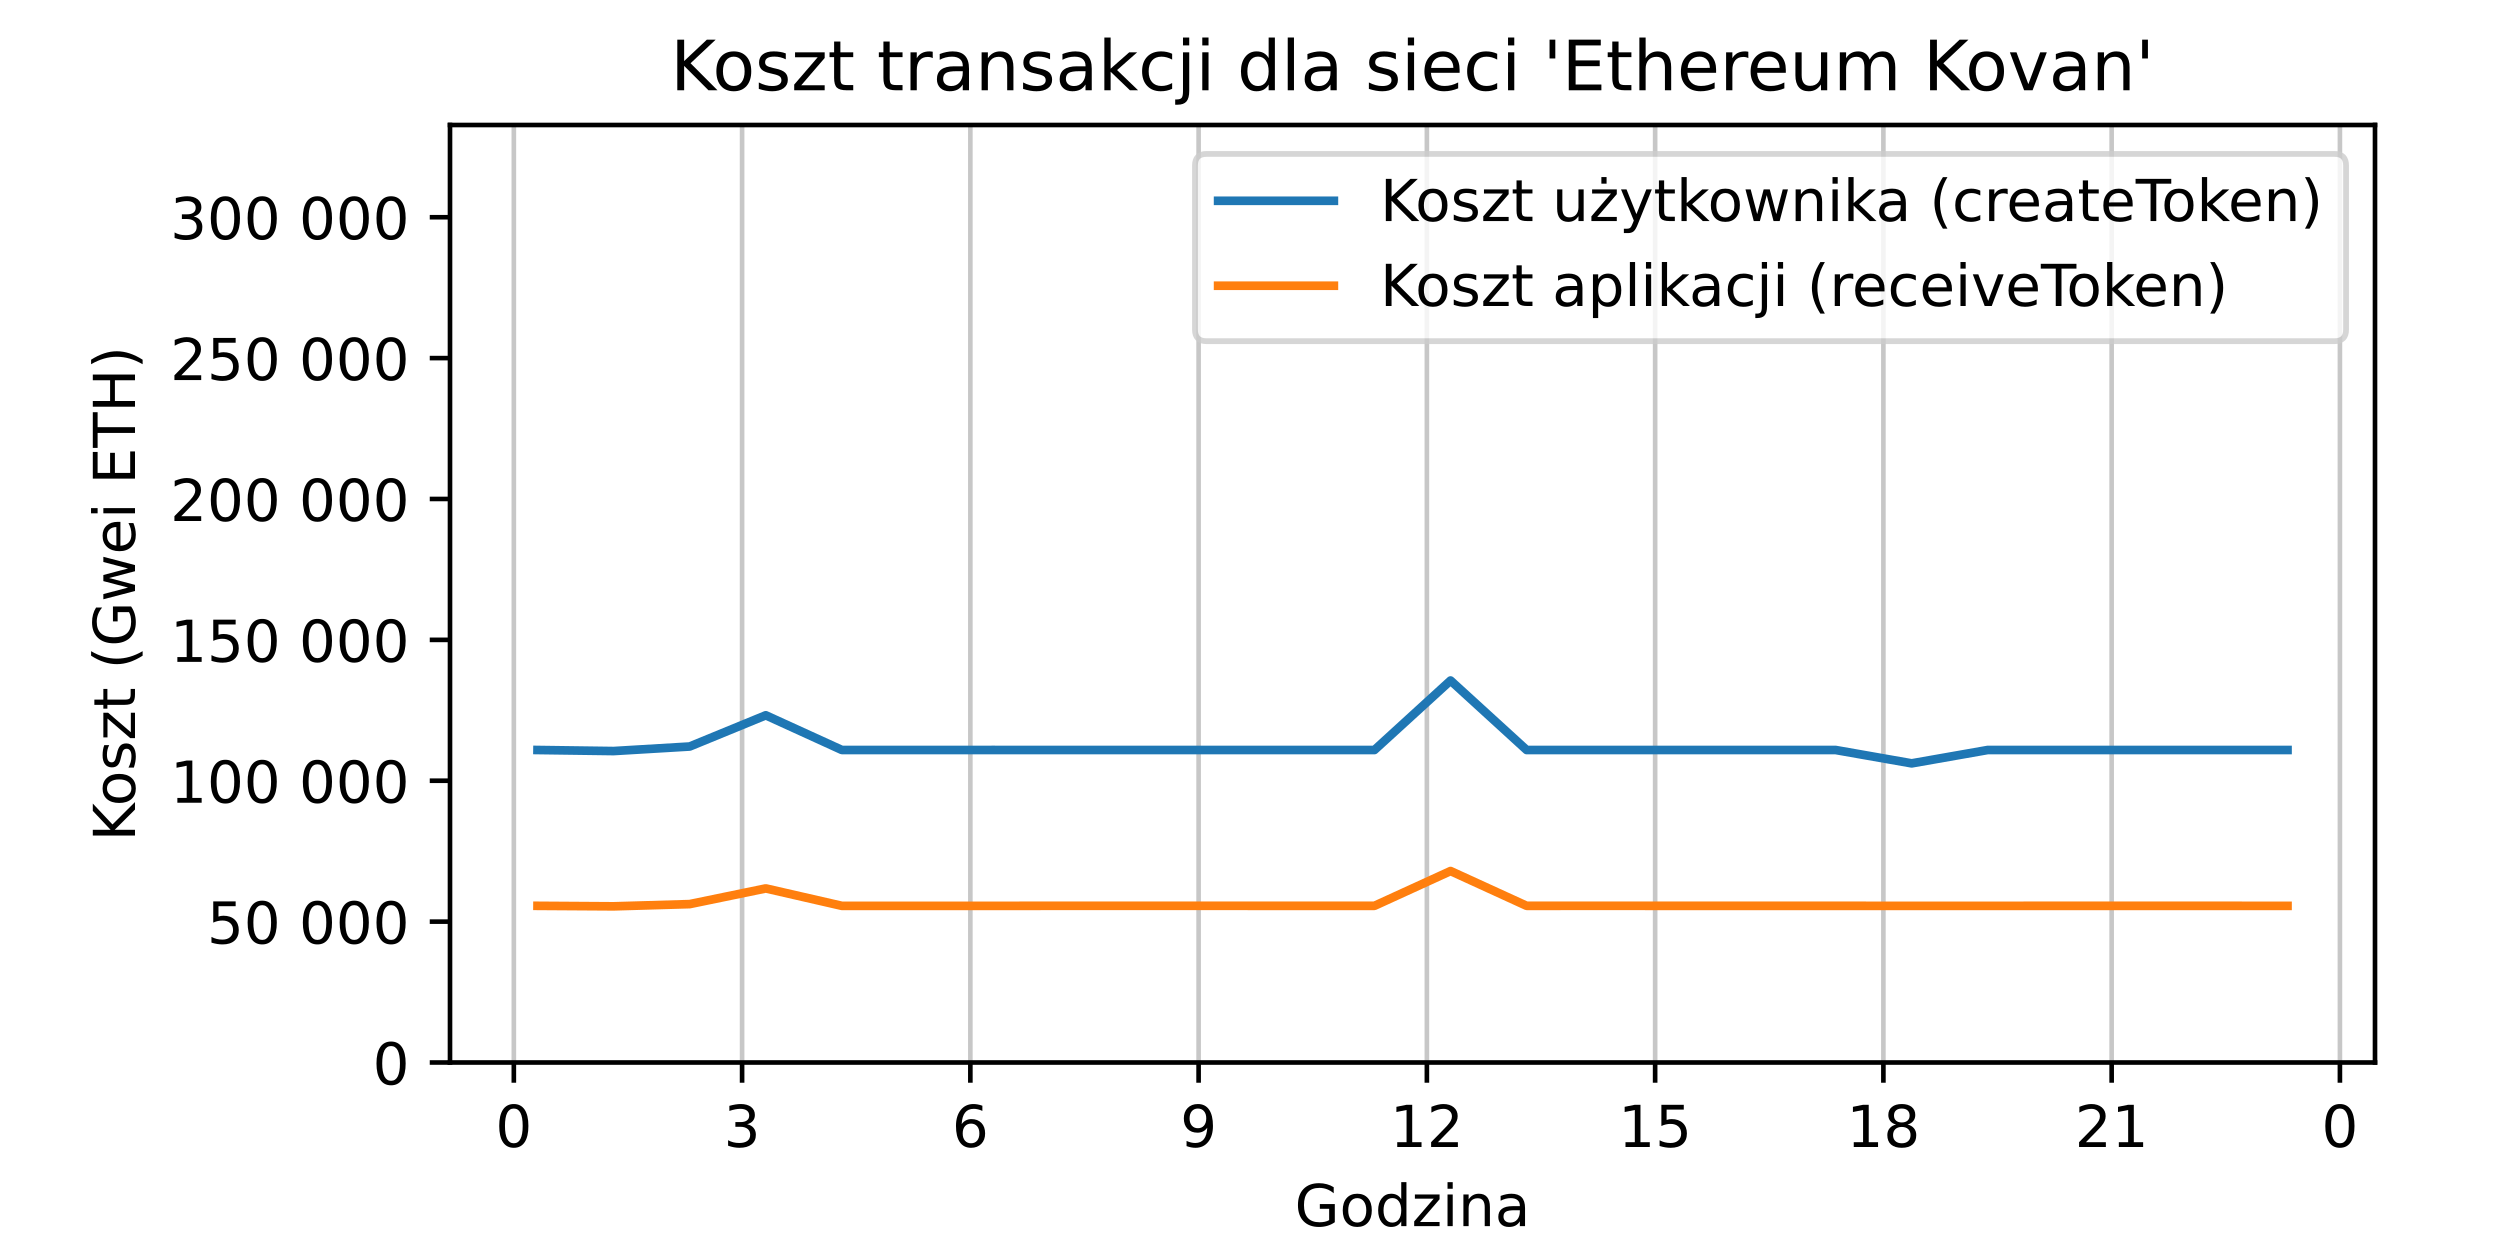
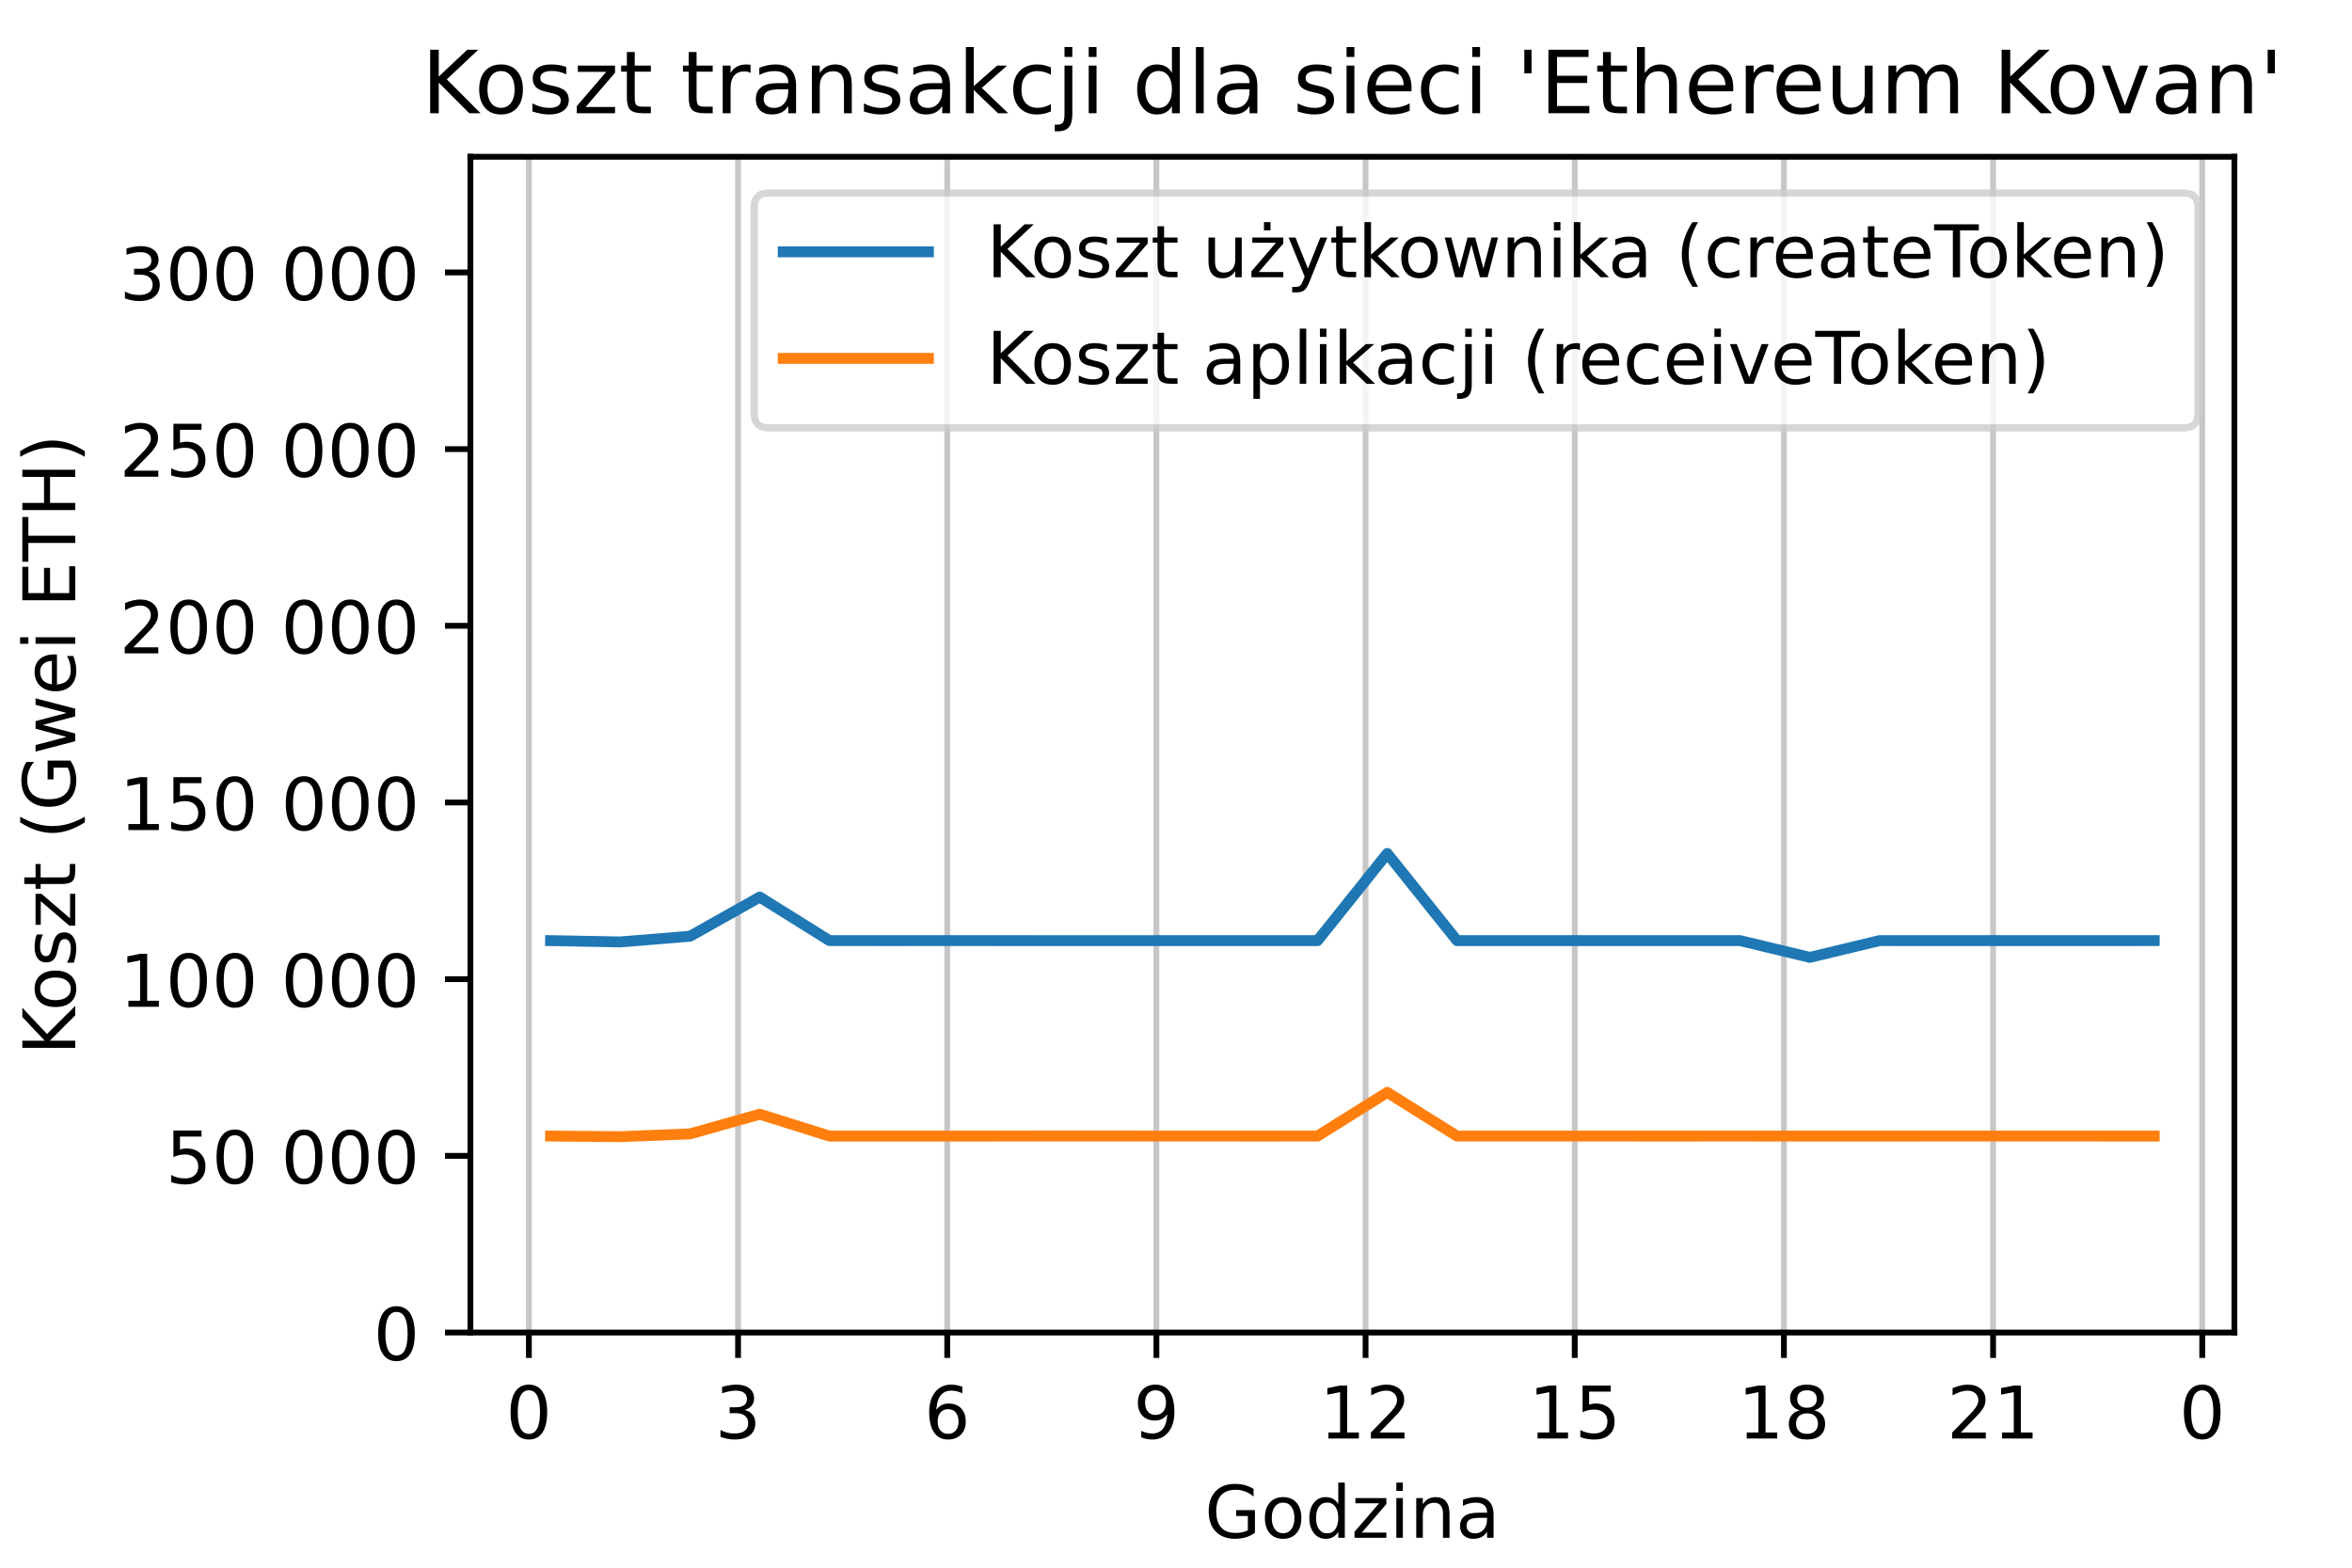
- <svg xmlns="http://www.w3.org/2000/svg" xmlns:xlink="http://www.w3.org/1999/xlink" width="432pt" height="216pt" viewBox="0 0 432 216" version="1.1">
+ <svg xmlns="http://www.w3.org/2000/svg" xmlns:xlink="http://www.w3.org/1999/xlink" width="324pt" height="216pt" viewBox="0 0 324 216" version="1.1">
  <defs>
    <style type="text/css">*{stroke-linejoin: round; stroke-linecap: butt}</style>
  </defs>
  <g id="figure_1">
    <g id="patch_1">
-       <path d="M 0 216  L 432 216  L 432 0  L 0 0  z " style="fill: #ffffff" />
+       <path d="M 0 216  L 324 216  L 324 0  L 0 0  z " style="fill: #ffffff" />
    </g>
    <g id="axes_1">
      <g id="patch_2">
-         <path d="M 77.76 183.6  L 410.4 183.6  L 410.4 21.6  L 77.76 21.6  z " style="fill: #ffffff" />
+         <path d="M 64.8 183.6  L 307.8 183.6  L 307.8 21.6  L 64.8 21.6  z " style="fill: #ffffff" />
      </g>
      <g id="matplotlib.axis_1">
        <g id="xtick_1">
          <g id="line2d_1">
-             <path d="M 88.79 183.6  L 88.79 21.6  " clip-path="url(#p97017f1062)" style="fill: none; stroke: #b0b0b0; stroke-opacity: 0.7; stroke-width: 0.8; stroke-linecap: square" />
+             <path d="M 72.857 183.6  L 72.857 21.6  " clip-path="url(#p09e47b11d9)" style="fill: none; stroke: #b0b0b0; stroke-opacity: 0.7; stroke-width: 0.8; stroke-linecap: square" />
          </g>
          <g id="line2d_2">
            <defs>
-               <path id="m3bec8c7527" d="M 0 0  L 0 3.5  " style="stroke: #000000; stroke-width: 0.8" />
+               <path id="m1de09b1ccd" d="M 0 0  L 0 3.5  " style="stroke: #000000; stroke-width: 0.8" />
            </defs>
            <g>
-               <use xlink:href="#m3bec8c7527" x="88.79" y="183.6" style="stroke: #000000; stroke-width: 0.8" />
+               <use xlink:href="#m1de09b1ccd" x="72.857" y="183.6" style="stroke: #000000; stroke-width: 0.8" />
            </g>
          </g>
          <g id="text_1">
-             <g transform="translate(85.60832 198.1984)scale(0.1 -0.1)">
+             <g transform="translate(69.67606 198.1984)scale(0.1 -0.1)">
              <defs>
                <path id="DejaVuSans-30" d="M 2034 4250  Q 1547 4250 1301 3770  Q 1056 3291 1056 2328  Q 1056 1369 1301 889  Q 1547 409 2034 409  Q 2525 409 2770 889  Q 3016 1369 3016 2328  Q 3016 3291 2770 3770  Q 2525 4250 2034 4250  z M 2034 4750  Q 2819 4750 3233 4129  Q 3647 3509 3647 2328  Q 3647 1150 3233 529  Q 2819 -91 2034 -91  Q 1250 -91 836 529  Q 422 1150 422 2328  Q 422 3509 836 4129  Q 1250 4750 2034 4750  z " transform="scale(0.015625)" />
              </defs>
              <use xlink:href="#DejaVuSans-30" />
            </g>
          </g>
        </g>
        <g id="xtick_2">
          <g id="line2d_3">
-             <path d="M 128.233 183.6  L 128.233 21.6  " clip-path="url(#p97017f1062)" style="fill: none; stroke: #b0b0b0; stroke-opacity: 0.7; stroke-width: 0.8; stroke-linecap: square" />
+             <path d="M 101.672 183.6  L 101.672 21.6  " clip-path="url(#p09e47b11d9)" style="fill: none; stroke: #b0b0b0; stroke-opacity: 0.7; stroke-width: 0.8; stroke-linecap: square" />
          </g>
          <g id="line2d_4">
            <g>
-               <use xlink:href="#m3bec8c7527" x="128.233" y="183.6" style="stroke: #000000; stroke-width: 0.8" />
+               <use xlink:href="#m1de09b1ccd" x="101.672" y="183.6" style="stroke: #000000; stroke-width: 0.8" />
            </g>
          </g>
          <g id="text_2">
-             <g transform="translate(125.0518 198.1984)scale(0.1 -0.1)">
+             <g transform="translate(98.49029 198.1984)scale(0.1 -0.1)">
              <defs>
                <path id="DejaVuSans-33" d="M 2597 2516  Q 3050 2419 3304 2112  Q 3559 1806 3559 1356  Q 3559 666 3084 287  Q 2609 -91 1734 -91  Q 1441 -91 1130 -33  Q 819 25 488 141  L 488 750  Q 750 597 1062 519  Q 1375 441 1716 441  Q 2309 441 2620 675  Q 2931 909 2931 1356  Q 2931 1769 2642 2001  Q 2353 2234 1838 2234  L 1294 2234  L 1294 2753  L 1863 2753  Q 2328 2753 2575 2939  Q 2822 3125 2822 3475  Q 2822 3834 2567 4026  Q 2313 4219 1838 4219  Q 1578 4219 1281 4162  Q 984 4106 628 3988  L 628 4550  Q 988 4650 1302 4700  Q 1616 4750 1894 4750  Q 2613 4750 3031 4423  Q 3450 4097 3450 3541  Q 3450 3153 3228 2886  Q 3006 2619 2597 2516  z " transform="scale(0.015625)" />
              </defs>
              <use xlink:href="#DejaVuSans-33" />
            </g>
          </g>
        </g>
        <g id="xtick_3">
          <g id="line2d_5">
-             <path d="M 167.677 183.6  L 167.677 21.6  " clip-path="url(#p97017f1062)" style="fill: none; stroke: #b0b0b0; stroke-opacity: 0.7; stroke-width: 0.8; stroke-linecap: square" />
+             <path d="M 130.486 183.6  L 130.486 21.6  " clip-path="url(#p09e47b11d9)" style="fill: none; stroke: #b0b0b0; stroke-opacity: 0.7; stroke-width: 0.8; stroke-linecap: square" />
          </g>
          <g id="line2d_6">
            <g>
-               <use xlink:href="#m3bec8c7527" x="167.677" y="183.6" style="stroke: #000000; stroke-width: 0.8" />
+               <use xlink:href="#m1de09b1ccd" x="130.486" y="183.6" style="stroke: #000000; stroke-width: 0.8" />
            </g>
          </g>
          <g id="text_3">
-             <g transform="translate(164.4953 198.1984)scale(0.1 -0.1)">
+             <g transform="translate(127.3045 198.1984)scale(0.1 -0.1)">
              <defs>
                <path id="DejaVuSans-36" d="M 2113 2584  Q 1688 2584 1439 2293  Q 1191 2003 1191 1497  Q 1191 994 1439 701  Q 1688 409 2113 409  Q 2538 409 2786 701  Q 3034 994 3034 1497  Q 3034 2003 2786 2293  Q 2538 2584 2113 2584  z M 3366 4563  L 3366 3988  Q 3128 4100 2886 4159  Q 2644 4219 2406 4219  Q 1781 4219 1451 3797  Q 1122 3375 1075 2522  Q 1259 2794 1537 2939  Q 1816 3084 2150 3084  Q 2853 3084 3261 2657  Q 3669 2231 3669 1497  Q 3669 778 3244 343  Q 2819 -91 2113 -91  Q 1303 -91 875 529  Q 447 1150 447 2328  Q 447 3434 972 4092  Q 1497 4750 2381 4750  Q 2619 4750 2861 4703  Q 3103 4656 3366 4563  z " transform="scale(0.015625)" />
              </defs>
              <use xlink:href="#DejaVuSans-36" />
            </g>
          </g>
        </g>
        <g id="xtick_4">
          <g id="line2d_7">
-             <path d="M 207.12 183.6  L 207.12 21.6  " clip-path="url(#p97017f1062)" style="fill: none; stroke: #b0b0b0; stroke-opacity: 0.7; stroke-width: 0.8; stroke-linecap: square" />
+             <path d="M 159.3 183.6  L 159.3 21.6  " clip-path="url(#p09e47b11d9)" style="fill: none; stroke: #b0b0b0; stroke-opacity: 0.7; stroke-width: 0.8; stroke-linecap: square" />
          </g>
          <g id="line2d_8">
            <g>
-               <use xlink:href="#m3bec8c7527" x="207.12" y="183.6" style="stroke: #000000; stroke-width: 0.8" />
+               <use xlink:href="#m1de09b1ccd" x="159.3" y="183.6" style="stroke: #000000; stroke-width: 0.8" />
            </g>
          </g>
          <g id="text_4">
-             <g transform="translate(203.9387 198.1984)scale(0.1 -0.1)">
+             <g transform="translate(156.1188 198.1984)scale(0.1 -0.1)">
              <defs>
                <path id="DejaVuSans-39" d="M 703 97  L 703 672  Q 941 559 1184 500  Q 1428 441 1663 441  Q 2288 441 2617 861  Q 2947 1281 2994 2138  Q 2813 1869 2534 1725  Q 2256 1581 1919 1581  Q 1219 1581 811 2004  Q 403 2428 403 3163  Q 403 3881 828 4315  Q 1253 4750 1959 4750  Q 2769 4750 3195 4129  Q 3622 3509 3622 2328  Q 3622 1225 3098 567  Q 2575 -91 1691 -91  Q 1453 -91 1209 -44  Q 966 3 703 97  z M 1959 2075  Q 2384 2075 2632 2365  Q 2881 2656 2881 3163  Q 2881 3666 2632 3958  Q 2384 4250 1959 4250  Q 1534 4250 1286 3958  Q 1038 3666 1038 3163  Q 1038 2656 1286 2365  Q 1534 2075 1959 2075  z " transform="scale(0.015625)" />
              </defs>
              <use xlink:href="#DejaVuSans-39" />
            </g>
          </g>
        </g>
        <g id="xtick_5">
          <g id="line2d_9">
-             <path d="M 246.563 183.6  L 246.563 21.6  " clip-path="url(#p97017f1062)" style="fill: none; stroke: #b0b0b0; stroke-opacity: 0.7; stroke-width: 0.8; stroke-linecap: square" />
+             <path d="M 188.114 183.6  L 188.114 21.6  " clip-path="url(#p09e47b11d9)" style="fill: none; stroke: #b0b0b0; stroke-opacity: 0.7; stroke-width: 0.8; stroke-linecap: square" />
          </g>
          <g id="line2d_10">
            <g>
-               <use xlink:href="#m3bec8c7527" x="246.563" y="183.6" style="stroke: #000000; stroke-width: 0.8" />
+               <use xlink:href="#m1de09b1ccd" x="188.114" y="183.6" style="stroke: #000000; stroke-width: 0.8" />
            </g>
          </g>
          <g id="text_5">
-             <g transform="translate(240.201 198.1984)scale(0.1 -0.1)">
+             <g transform="translate(181.7517 198.1984)scale(0.1 -0.1)">
              <defs>
                <path id="DejaVuSans-31" d="M 794 531  L 1825 531  L 1825 4091  L 703 3866  L 703 4441  L 1819 4666  L 2450 4666  L 2450 531  L 3481 531  L 3481 0  L 794 0  L 794 531  z " transform="scale(0.015625)" />
                <path id="DejaVuSans-32" d="M 1228 531  L 3431 531  L 3431 0  L 469 0  L 469 531  Q 828 903 1448 1529  Q 2069 2156 2228 2338  Q 2531 2678 2651 2914  Q 2772 3150 2772 3378  Q 2772 3750 2511 3984  Q 2250 4219 1831 4219  Q 1534 4219 1204 4116  Q 875 4013 500 3803  L 500 4441  Q 881 4594 1212 4672  Q 1544 4750 1819 4750  Q 2544 4750 2975 4387  Q 3406 4025 3406 3419  Q 3406 3131 3298 2873  Q 3191 2616 2906 2266  Q 2828 2175 2409 1742  Q 1991 1309 1228 531  z " transform="scale(0.015625)" />
              </defs>
              <use xlink:href="#DejaVuSans-31" />
              <use xlink:href="#DejaVuSans-32" x="63.623" />
            </g>
          </g>
        </g>
        <g id="xtick_6">
          <g id="line2d_11">
-             <path d="M 286.007 183.6  L 286.007 21.6  " clip-path="url(#p97017f1062)" style="fill: none; stroke: #b0b0b0; stroke-opacity: 0.7; stroke-width: 0.8; stroke-linecap: square" />
+             <path d="M 216.928 183.6  L 216.928 21.6  " clip-path="url(#p09e47b11d9)" style="fill: none; stroke: #b0b0b0; stroke-opacity: 0.7; stroke-width: 0.8; stroke-linecap: square" />
          </g>
          <g id="line2d_12">
            <g>
-               <use xlink:href="#m3bec8c7527" x="286.007" y="183.6" style="stroke: #000000; stroke-width: 0.8" />
+               <use xlink:href="#m1de09b1ccd" x="216.928" y="183.6" style="stroke: #000000; stroke-width: 0.8" />
            </g>
          </g>
          <g id="text_6">
-             <g transform="translate(279.6445 198.1984)scale(0.1 -0.1)">
+             <g transform="translate(210.566 198.1984)scale(0.1 -0.1)">
              <defs>
                <path id="DejaVuSans-35" d="M 691 4666  L 3169 4666  L 3169 4134  L 1269 4134  L 1269 2991  Q 1406 3038 1543 3061  Q 1681 3084 1819 3084  Q 2600 3084 3056 2656  Q 3513 2228 3513 1497  Q 3513 744 3044 326  Q 2575 -91 1722 -91  Q 1428 -91 1123 -41  Q 819 9 494 109  L 494 744  Q 775 591 1075 516  Q 1375 441 1709 441  Q 2250 441 2565 725  Q 2881 1009 2881 1497  Q 2881 1984 2565 2268  Q 2250 2553 1709 2553  Q 1456 2553 1204 2497  Q 953 2441 691 2322  L 691 4666  z " transform="scale(0.015625)" />
              </defs>
              <use xlink:href="#DejaVuSans-31" />
              <use xlink:href="#DejaVuSans-35" x="63.623" />
            </g>
          </g>
        </g>
        <g id="xtick_7">
          <g id="line2d_13">
-             <path d="M 325.45 183.6  L 325.45 21.6  " clip-path="url(#p97017f1062)" style="fill: none; stroke: #b0b0b0; stroke-opacity: 0.7; stroke-width: 0.8; stroke-linecap: square" />
+             <path d="M 245.743 183.6  L 245.743 21.6  " clip-path="url(#p09e47b11d9)" style="fill: none; stroke: #b0b0b0; stroke-opacity: 0.7; stroke-width: 0.8; stroke-linecap: square" />
          </g>
          <g id="line2d_14">
            <g>
-               <use xlink:href="#m3bec8c7527" x="325.45" y="183.6" style="stroke: #000000; stroke-width: 0.8" />
+               <use xlink:href="#m1de09b1ccd" x="245.743" y="183.6" style="stroke: #000000; stroke-width: 0.8" />
            </g>
          </g>
          <g id="text_7">
-             <g transform="translate(319.0879 198.1984)scale(0.1 -0.1)">
+             <g transform="translate(239.3802 198.1984)scale(0.1 -0.1)">
              <defs>
                <path id="DejaVuSans-38" d="M 2034 2216  Q 1584 2216 1326 1975  Q 1069 1734 1069 1313  Q 1069 891 1326 650  Q 1584 409 2034 409  Q 2484 409 2743 651  Q 3003 894 3003 1313  Q 3003 1734 2745 1975  Q 2488 2216 2034 2216  z M 1403 2484  Q 997 2584 770 2862  Q 544 3141 544 3541  Q 544 4100 942 4425  Q 1341 4750 2034 4750  Q 2731 4750 3128 4425  Q 3525 4100 3525 3541  Q 3525 3141 3298 2862  Q 3072 2584 2669 2484  Q 3125 2378 3379 2068  Q 3634 1759 3634 1313  Q 3634 634 3220 271  Q 2806 -91 2034 -91  Q 1263 -91 848 271  Q 434 634 434 1313  Q 434 1759 690 2068  Q 947 2378 1403 2484  z M 1172 3481  Q 1172 3119 1398 2916  Q 1625 2713 2034 2713  Q 2441 2713 2670 2916  Q 2900 3119 2900 3481  Q 2900 3844 2670 4047  Q 2441 4250 2034 4250  Q 1625 4250 1398 4047  Q 1172 3844 1172 3481  z " transform="scale(0.015625)" />
              </defs>
              <use xlink:href="#DejaVuSans-31" />
              <use xlink:href="#DejaVuSans-38" x="63.623" />
            </g>
          </g>
        </g>
        <g id="xtick_8">
          <g id="line2d_15">
-             <path d="M 364.894 183.6  L 364.894 21.6  " clip-path="url(#p97017f1062)" style="fill: none; stroke: #b0b0b0; stroke-opacity: 0.7; stroke-width: 0.8; stroke-linecap: square" />
+             <path d="M 274.557 183.6  L 274.557 21.6  " clip-path="url(#p09e47b11d9)" style="fill: none; stroke: #b0b0b0; stroke-opacity: 0.7; stroke-width: 0.8; stroke-linecap: square" />
          </g>
          <g id="line2d_16">
            <g>
-               <use xlink:href="#m3bec8c7527" x="364.894" y="183.6" style="stroke: #000000; stroke-width: 0.8" />
+               <use xlink:href="#m1de09b1ccd" x="274.557" y="183.6" style="stroke: #000000; stroke-width: 0.8" />
            </g>
          </g>
          <g id="text_8">
-             <g transform="translate(358.5314 198.1984)scale(0.1 -0.1)">
+             <g transform="translate(268.1944 198.1984)scale(0.1 -0.1)">
              <use xlink:href="#DejaVuSans-32" />
              <use xlink:href="#DejaVuSans-31" x="63.623" />
            </g>
          </g>
        </g>
        <g id="xtick_9">
          <g id="line2d_17">
-             <path d="M 404.337 183.6  L 404.337 21.6  " clip-path="url(#p97017f1062)" style="fill: none; stroke: #b0b0b0; stroke-opacity: 0.7; stroke-width: 0.8; stroke-linecap: square" />
+             <path d="M 303.371 183.6  L 303.371 21.6  " clip-path="url(#p09e47b11d9)" style="fill: none; stroke: #b0b0b0; stroke-opacity: 0.7; stroke-width: 0.8; stroke-linecap: square" />
          </g>
          <g id="line2d_18">
            <g>
-               <use xlink:href="#m3bec8c7527" x="404.337" y="183.6" style="stroke: #000000; stroke-width: 0.8" />
+               <use xlink:href="#m1de09b1ccd" x="303.371" y="183.6" style="stroke: #000000; stroke-width: 0.8" />
            </g>
          </g>
          <g id="text_9">
-             <g transform="translate(401.1561 198.1984)scale(0.1 -0.1)">
+             <g transform="translate(300.1899 198.1984)scale(0.1 -0.1)">
              <use xlink:href="#DejaVuSans-30" />
            </g>
          </g>
        </g>
        <g id="text_10">
-           <g transform="translate(223.7261 211.8766)scale(0.1 -0.1)">
+           <g transform="translate(165.9461 211.8766)scale(0.1 -0.1)">
            <defs>
              <path id="DejaVuSans-47" d="M 3809 666  L 3809 1919  L 2778 1919  L 2778 2438  L 4434 2438  L 4434 434  Q 4069 175 3628 42  Q 3188 -91 2688 -91  Q 1594 -91 976 548  Q 359 1188 359 2328  Q 359 3472 976 4111  Q 1594 4750 2688 4750  Q 3144 4750 3555 4637  Q 3966 4525 4313 4306  L 4313 3634  Q 3963 3931 3569 4081  Q 3175 4231 2741 4231  Q 1884 4231 1454 3753  Q 1025 3275 1025 2328  Q 1025 1384 1454 906  Q 1884 428 2741 428  Q 3075 428 3337 486  Q 3600 544 3809 666  z " transform="scale(0.015625)" />
              <path id="DejaVuSans-6f" d="M 1959 3097  Q 1497 3097 1228 2736  Q 959 2375 959 1747  Q 959 1119 1226 758  Q 1494 397 1959 397  Q 2419 397 2687 759  Q 2956 1122 2956 1747  Q 2956 2369 2687 2733  Q 2419 3097 1959 3097  z M 1959 3584  Q 2709 3584 3137 3096  Q 3566 2609 3566 1747  Q 3566 888 3137 398  Q 2709 -91 1959 -91  Q 1206 -91 779 398  Q 353 888 353 1747  Q 353 2609 779 3096  Q 1206 3584 1959 3584  z " transform="scale(0.015625)" />
              <path id="DejaVuSans-64" d="M 2906 2969  L 2906 4863  L 3481 4863  L 3481 0  L 2906 0  L 2906 525  Q 2725 213 2448 61  Q 2172 -91 1784 -91  Q 1150 -91 751 415  Q 353 922 353 1747  Q 353 2572 751 3078  Q 1150 3584 1784 3584  Q 2172 3584 2448 3432  Q 2725 3281 2906 2969  z M 947 1747  Q 947 1113 1208 752  Q 1469 391 1925 391  Q 2381 391 2643 752  Q 2906 1113 2906 1747  Q 2906 2381 2643 2742  Q 2381 3103 1925 3103  Q 1469 3103 1208 2742  Q 947 2381 947 1747  z " transform="scale(0.015625)" />
              <path id="DejaVuSans-7a" d="M 353 3500  L 3084 3500  L 3084 2975  L 922 459  L 3084 459  L 3084 0  L 275 0  L 275 525  L 2438 3041  L 353 3041  L 353 3500  z " transform="scale(0.015625)" />
              <path id="DejaVuSans-69" d="M 603 3500  L 1178 3500  L 1178 0  L 603 0  L 603 3500  z M 603 4863  L 1178 4863  L 1178 4134  L 603 4134  L 603 4863  z " transform="scale(0.015625)" />
              <path id="DejaVuSans-6e" d="M 3513 2113  L 3513 0  L 2938 0  L 2938 2094  Q 2938 2591 2744 2837  Q 2550 3084 2163 3084  Q 1697 3084 1428 2787  Q 1159 2491 1159 1978  L 1159 0  L 581 0  L 581 3500  L 1159 3500  L 1159 2956  Q 1366 3272 1645 3428  Q 1925 3584 2291 3584  Q 2894 3584 3203 3211  Q 3513 2838 3513 2113  z " transform="scale(0.015625)" />
              <path id="DejaVuSans-61" d="M 2194 1759  Q 1497 1759 1228 1600  Q 959 1441 959 1056  Q 959 750 1161 570  Q 1363 391 1709 391  Q 2188 391 2477 730  Q 2766 1069 2766 1631  L 2766 1759  L 2194 1759  z M 3341 1997  L 3341 0  L 2766 0  L 2766 531  Q 2569 213 2275 61  Q 1981 -91 1556 -91  Q 1019 -91 701 211  Q 384 513 384 1019  Q 384 1609 779 1909  Q 1175 2209 1959 2209  L 2766 2209  L 2766 2266  Q 2766 2663 2505 2880  Q 2244 3097 1772 3097  Q 1472 3097 1187 3025  Q 903 2953 641 2809  L 641 3341  Q 956 3463 1253 3523  Q 1550 3584 1831 3584  Q 2591 3584 2966 3190  Q 3341 2797 3341 1997  z " transform="scale(0.015625)" />
            </defs>
            <use xlink:href="#DejaVuSans-47" />
            <use xlink:href="#DejaVuSans-6f" x="77.49" />
            <use xlink:href="#DejaVuSans-64" x="138.672" />
            <use xlink:href="#DejaVuSans-7a" x="202.148" />
            <use xlink:href="#DejaVuSans-69" x="254.639" />
            <use xlink:href="#DejaVuSans-6e" x="282.422" />
            <use xlink:href="#DejaVuSans-61" x="345.801" />
          </g>
        </g>
      </g>
      <g id="matplotlib.axis_2">
        <g id="ytick_1">
          <g id="line2d_19">
            <defs>
-               <path id="m17b162c65c" d="M 0 0  L -3.5 0  " style="stroke: #000000; stroke-width: 0.8" />
+               <path id="m4e04a53142" d="M 0 0  L -3.5 0  " style="stroke: #000000; stroke-width: 0.8" />
            </defs>
            <g>
-               <use xlink:href="#m17b162c65c" x="77.76" y="183.6" style="stroke: #000000; stroke-width: 0.8" />
+               <use xlink:href="#m4e04a53142" x="64.8" y="183.6" style="stroke: #000000; stroke-width: 0.8" />
            </g>
          </g>
          <g id="text_11">
-             <g transform="translate(64.3975 187.3992)scale(0.1 -0.1)">
+             <g transform="translate(51.4375 187.3992)scale(0.1 -0.1)">
              <use xlink:href="#DejaVuSans-30" />
            </g>
          </g>
        </g>
        <g id="ytick_2">
          <g id="line2d_20">
            <g>
-               <use xlink:href="#m17b162c65c" x="77.76" y="159.256" style="stroke: #000000; stroke-width: 0.8" />
+               <use xlink:href="#m4e04a53142" x="64.8" y="159.256" style="stroke: #000000; stroke-width: 0.8" />
            </g>
          </g>
          <g id="text_12">
-             <g transform="translate(35.76937 163.0553)scale(0.1 -0.1)">
+             <g transform="translate(22.80937 163.0553)scale(0.1 -0.1)">
              <defs>
                <path id="DejaVuSans-20" transform="scale(0.015625)" />
              </defs>
              <use xlink:href="#DejaVuSans-35" />
              <use xlink:href="#DejaVuSans-30" x="63.623" />
              <use xlink:href="#DejaVuSans-20" x="127.246" />
              <use xlink:href="#DejaVuSans-30" x="159.033" />
              <use xlink:href="#DejaVuSans-30" x="222.656" />
              <use xlink:href="#DejaVuSans-30" x="286.279" />
            </g>
          </g>
        </g>
        <g id="ytick_3">
          <g id="line2d_21">
            <g>
-               <use xlink:href="#m17b162c65c" x="77.76" y="134.912" style="stroke: #000000; stroke-width: 0.8" />
+               <use xlink:href="#m4e04a53142" x="64.8" y="134.912" style="stroke: #000000; stroke-width: 0.8" />
            </g>
          </g>
          <g id="text_13">
-             <g transform="translate(29.40687 138.7115)scale(0.1 -0.1)">
+             <g transform="translate(16.44687 138.7115)scale(0.1 -0.1)">
              <use xlink:href="#DejaVuSans-31" />
              <use xlink:href="#DejaVuSans-30" x="63.623" />
              <use xlink:href="#DejaVuSans-30" x="127.246" />
              <use xlink:href="#DejaVuSans-20" x="190.869" />
              <use xlink:href="#DejaVuSans-30" x="222.656" />
              <use xlink:href="#DejaVuSans-30" x="286.279" />
              <use xlink:href="#DejaVuSans-30" x="349.902" />
            </g>
          </g>
        </g>
        <g id="ytick_4">
          <g id="line2d_22">
            <g>
-               <use xlink:href="#m17b162c65c" x="77.76" y="110.568" style="stroke: #000000; stroke-width: 0.8" />
+               <use xlink:href="#m4e04a53142" x="64.8" y="110.568" style="stroke: #000000; stroke-width: 0.8" />
            </g>
          </g>
          <g id="text_14">
-             <g transform="translate(29.40687 114.3676)scale(0.1 -0.1)">
+             <g transform="translate(16.44687 114.3676)scale(0.1 -0.1)">
              <use xlink:href="#DejaVuSans-31" />
              <use xlink:href="#DejaVuSans-35" x="63.623" />
              <use xlink:href="#DejaVuSans-30" x="127.246" />
              <use xlink:href="#DejaVuSans-20" x="190.869" />
              <use xlink:href="#DejaVuSans-30" x="222.656" />
              <use xlink:href="#DejaVuSans-30" x="286.279" />
              <use xlink:href="#DejaVuSans-30" x="349.902" />
            </g>
          </g>
        </g>
        <g id="ytick_5">
          <g id="line2d_23">
            <g>
-               <use xlink:href="#m17b162c65c" x="77.76" y="86.224" style="stroke: #000000; stroke-width: 0.8" />
+               <use xlink:href="#m4e04a53142" x="64.8" y="86.224" style="stroke: #000000; stroke-width: 0.8" />
            </g>
          </g>
          <g id="text_15">
-             <g transform="translate(29.40687 90.0237)scale(0.1 -0.1)">
+             <g transform="translate(16.44687 90.0237)scale(0.1 -0.1)">
              <use xlink:href="#DejaVuSans-32" />
              <use xlink:href="#DejaVuSans-30" x="63.623" />
              <use xlink:href="#DejaVuSans-30" x="127.246" />
              <use xlink:href="#DejaVuSans-20" x="190.869" />
              <use xlink:href="#DejaVuSans-30" x="222.656" />
              <use xlink:href="#DejaVuSans-30" x="286.279" />
              <use xlink:href="#DejaVuSans-30" x="349.902" />
            </g>
          </g>
        </g>
        <g id="ytick_6">
          <g id="line2d_24">
            <g>
-               <use xlink:href="#m17b162c65c" x="77.76" y="61.881" style="stroke: #000000; stroke-width: 0.8" />
+               <use xlink:href="#m4e04a53142" x="64.8" y="61.881" style="stroke: #000000; stroke-width: 0.8" />
            </g>
          </g>
          <g id="text_16">
-             <g transform="translate(29.40687 65.67982)scale(0.1 -0.1)">
+             <g transform="translate(16.44687 65.67982)scale(0.1 -0.1)">
              <use xlink:href="#DejaVuSans-32" />
              <use xlink:href="#DejaVuSans-35" x="63.623" />
              <use xlink:href="#DejaVuSans-30" x="127.246" />
              <use xlink:href="#DejaVuSans-20" x="190.869" />
              <use xlink:href="#DejaVuSans-30" x="222.656" />
              <use xlink:href="#DejaVuSans-30" x="286.279" />
              <use xlink:href="#DejaVuSans-30" x="349.902" />
            </g>
          </g>
        </g>
        <g id="ytick_7">
          <g id="line2d_25">
            <g>
-               <use xlink:href="#m17b162c65c" x="77.76" y="37.537" style="stroke: #000000; stroke-width: 0.8" />
+               <use xlink:href="#m4e04a53142" x="64.8" y="37.537" style="stroke: #000000; stroke-width: 0.8" />
            </g>
          </g>
          <g id="text_17">
-             <g transform="translate(29.40687 41.33594)scale(0.1 -0.1)">
+             <g transform="translate(16.44687 41.33594)scale(0.1 -0.1)">
              <use xlink:href="#DejaVuSans-33" />
              <use xlink:href="#DejaVuSans-30" x="63.623" />
              <use xlink:href="#DejaVuSans-30" x="127.246" />
              <use xlink:href="#DejaVuSans-20" x="190.869" />
              <use xlink:href="#DejaVuSans-30" x="222.656" />
              <use xlink:href="#DejaVuSans-30" x="286.279" />
              <use xlink:href="#DejaVuSans-30" x="349.902" />
            </g>
          </g>
        </g>
        <g id="text_18">
-           <g transform="translate(23.32719 145.3594)rotate(-90)scale(0.1 -0.1)">
+           <g transform="translate(10.36719 145.3594)rotate(-90)scale(0.1 -0.1)">
            <defs>
              <path id="DejaVuSans-4b" d="M 628 4666  L 1259 4666  L 1259 2694  L 3353 4666  L 4166 4666  L 1850 2491  L 4331 0  L 3500 0  L 1259 2247  L 1259 0  L 628 0  L 628 4666  z " transform="scale(0.015625)" />
              <path id="DejaVuSans-73" d="M 2834 3397  L 2834 2853  Q 2591 2978 2328 3040  Q 2066 3103 1784 3103  Q 1356 3103 1142 2972  Q 928 2841 928 2578  Q 928 2378 1081 2264  Q 1234 2150 1697 2047  L 1894 2003  Q 2506 1872 2764 1633  Q 3022 1394 3022 966  Q 3022 478 2636 193  Q 2250 -91 1575 -91  Q 1294 -91 989 -36  Q 684 19 347 128  L 347 722  Q 666 556 975 473  Q 1284 391 1588 391  Q 1994 391 2212 530  Q 2431 669 2431 922  Q 2431 1156 2273 1281  Q 2116 1406 1581 1522  L 1381 1569  Q 847 1681 609 1914  Q 372 2147 372 2553  Q 372 3047 722 3315  Q 1072 3584 1716 3584  Q 2034 3584 2315 3537  Q 2597 3491 2834 3397  z " transform="scale(0.015625)" />
              <path id="DejaVuSans-74" d="M 1172 4494  L 1172 3500  L 2356 3500  L 2356 3053  L 1172 3053  L 1172 1153  Q 1172 725 1289 603  Q 1406 481 1766 481  L 2356 481  L 2356 0  L 1766 0  Q 1100 0 847 248  Q 594 497 594 1153  L 594 3053  L 172 3053  L 172 3500  L 594 3500  L 594 4494  L 1172 4494  z " transform="scale(0.015625)" />
              <path id="DejaVuSans-28" d="M 1984 4856  Q 1566 4138 1362 3434  Q 1159 2731 1159 2009  Q 1159 1288 1364 580  Q 1569 -128 1984 -844  L 1484 -844  Q 1016 -109 783 600  Q 550 1309 550 2009  Q 550 2706 781 3412  Q 1013 4119 1484 4856  L 1984 4856  z " transform="scale(0.015625)" />
              <path id="DejaVuSans-77" d="M 269 3500  L 844 3500  L 1563 769  L 2278 3500  L 2956 3500  L 3675 769  L 4391 3500  L 4966 3500  L 4050 0  L 3372 0  L 2619 2869  L 1863 0  L 1184 0  L 269 3500  z " transform="scale(0.015625)" />
              <path id="DejaVuSans-65" d="M 3597 1894  L 3597 1613  L 953 1613  Q 991 1019 1311 708  Q 1631 397 2203 397  Q 2534 397 2845 478  Q 3156 559 3463 722  L 3463 178  Q 3153 47 2828 -22  Q 2503 -91 2169 -91  Q 1331 -91 842 396  Q 353 884 353 1716  Q 353 2575 817 3079  Q 1281 3584 2069 3584  Q 2775 3584 3186 3129  Q 3597 2675 3597 1894  z M 3022 2063  Q 3016 2534 2758 2815  Q 2500 3097 2075 3097  Q 1594 3097 1305 2825  Q 1016 2553 972 2059  L 3022 2063  z " transform="scale(0.015625)" />
              <path id="DejaVuSans-45" d="M 628 4666  L 3578 4666  L 3578 4134  L 1259 4134  L 1259 2753  L 3481 2753  L 3481 2222  L 1259 2222  L 1259 531  L 3634 531  L 3634 0  L 628 0  L 628 4666  z " transform="scale(0.015625)" />
              <path id="DejaVuSans-54" d="M -19 4666  L 3928 4666  L 3928 4134  L 2272 4134  L 2272 0  L 1638 0  L 1638 4134  L -19 4134  L -19 4666  z " transform="scale(0.015625)" />
              <path id="DejaVuSans-48" d="M 628 4666  L 1259 4666  L 1259 2753  L 3553 2753  L 3553 4666  L 4184 4666  L 4184 0  L 3553 0  L 3553 2222  L 1259 2222  L 1259 0  L 628 0  L 628 4666  z " transform="scale(0.015625)" />
              <path id="DejaVuSans-29" d="M 513 4856  L 1013 4856  Q 1481 4119 1714 3412  Q 1947 2706 1947 2009  Q 1947 1309 1714 600  Q 1481 -109 1013 -844  L 513 -844  Q 928 -128 1133 580  Q 1338 1288 1338 2009  Q 1338 2731 1133 3434  Q 928 4138 513 4856  z " transform="scale(0.015625)" />
            </defs>
            <use xlink:href="#DejaVuSans-4b" />
            <use xlink:href="#DejaVuSans-6f" x="60.576" />
            <use xlink:href="#DejaVuSans-73" x="121.758" />
            <use xlink:href="#DejaVuSans-7a" x="173.857" />
            <use xlink:href="#DejaVuSans-74" x="226.348" />
            <use xlink:href="#DejaVuSans-20" x="265.557" />
            <use xlink:href="#DejaVuSans-28" x="297.344" />
            <use xlink:href="#DejaVuSans-47" x="336.357" />
            <use xlink:href="#DejaVuSans-77" x="413.848" />
            <use xlink:href="#DejaVuSans-65" x="495.635" />
            <use xlink:href="#DejaVuSans-69" x="557.158" />
            <use xlink:href="#DejaVuSans-20" x="584.941" />
            <use xlink:href="#DejaVuSans-45" x="616.729" />
            <use xlink:href="#DejaVuSans-54" x="679.912" />
            <use xlink:href="#DejaVuSans-48" x="740.996" />
            <use xlink:href="#DejaVuSans-29" x="816.191" />
          </g>
        </g>
      </g>
      <g id="line2d_26">
-         <path d="M 92.88 129.6  L 106.028 129.783  L 119.179 128.997  L 132.323 123.601  L 145.471 129.597  L 158.619 129.598  L 171.771 129.595  L 184.915 129.603  L 198.063 129.603  L 211.21 129.602  L 224.358 129.598  L 237.506 129.6  L 250.654 117.597  L 263.802 129.6  L 276.95 129.602  L 290.097 129.6  L 303.245 129.598  L 317.193 129.6  L 330.337 131.909  L 343.492 129.597  L 355.837 129.601  L 368.984 129.6  L 382.136 129.6  L 395.28 129.597  " clip-path="url(#p97017f1062)" style="fill: none; stroke: #1f77b4; stroke-width: 1.5; stroke-linecap: square" />
+         <path d="M 75.845 129.6  L 85.45 129.783  L 95.058 128.997  L 104.66 123.601  L 114.264 129.597  L 123.869 129.598  L 133.477 129.595  L 143.079 129.603  L 152.683 129.603  L 162.288 129.602  L 171.893 129.598  L 181.498 129.6  L 191.102 117.597  L 200.707 129.6  L 210.312 129.602  L 219.917 129.6  L 229.521 129.598  L 239.71 129.6  L 249.312 131.909  L 258.923 129.597  L 267.94 129.601  L 277.545 129.6  L 287.152 129.6  L 296.755 129.597  " clip-path="url(#p09e47b11d9)" style="fill: none; stroke: #1f77b4; stroke-width: 1.5; stroke-linecap: square" />
      </g>
      <g id="line2d_27">
-         <path d="M 92.88 156.528  L 106.028 156.615  L 119.179 156.23  L 132.323 153.519  L 145.471 156.531  L 158.619 156.529  L 171.771 156.532  L 184.915 156.524  L 198.063 156.524  L 211.21 156.526  L 224.358 156.529  L 237.506 156.528  L 250.654 150.515  L 263.802 156.528  L 276.95 156.526  L 290.097 156.528  L 303.245 156.529  L 317.193 156.528  L 330.337 156.531  L 343.492 156.531  L 355.837 156.527  L 368.984 156.528  L 382.136 156.528  L 395.28 156.531  " clip-path="url(#p97017f1062)" style="fill: none; stroke: #ff7f0e; stroke-width: 1.5; stroke-linecap: square" />
+         <path d="M 75.845 156.528  L 85.45 156.615  L 95.058 156.23  L 104.66 153.519  L 114.264 156.531  L 123.869 156.529  L 133.477 156.532  L 143.079 156.524  L 152.683 156.524  L 162.288 156.526  L 171.893 156.529  L 181.498 156.528  L 191.102 150.515  L 200.707 156.528  L 210.312 156.526  L 219.917 156.528  L 229.521 156.529  L 239.71 156.528  L 249.312 156.531  L 258.923 156.531  L 267.94 156.527  L 277.545 156.528  L 287.152 156.528  L 296.755 156.531  " clip-path="url(#p09e47b11d9)" style="fill: none; stroke: #ff7f0e; stroke-width: 1.5; stroke-linecap: square" />
      </g>
      <g id="patch_3">
-         <path d="M 77.76 183.6  L 77.76 21.6  " style="fill: none; stroke: #000000; stroke-width: 0.8; stroke-linejoin: miter; stroke-linecap: square" />
+         <path d="M 64.8 183.6  L 64.8 21.6  " style="fill: none; stroke: #000000; stroke-width: 0.8; stroke-linejoin: miter; stroke-linecap: square" />
      </g>
      <g id="patch_4">
-         <path d="M 410.4 183.6  L 410.4 21.6  " style="fill: none; stroke: #000000; stroke-width: 0.8; stroke-linejoin: miter; stroke-linecap: square" />
+         <path d="M 307.8 183.6  L 307.8 21.6  " style="fill: none; stroke: #000000; stroke-width: 0.8; stroke-linejoin: miter; stroke-linecap: square" />
      </g>
      <g id="patch_5">
-         <path d="M 77.76 183.6  L 410.4 183.6  " style="fill: none; stroke: #000000; stroke-width: 0.8; stroke-linejoin: miter; stroke-linecap: square" />
+         <path d="M 64.8 183.6  L 307.8 183.6  " style="fill: none; stroke: #000000; stroke-width: 0.8; stroke-linejoin: miter; stroke-linecap: square" />
      </g>
      <g id="patch_6">
-         <path d="M 77.76 21.6  L 410.4 21.6  " style="fill: none; stroke: #000000; stroke-width: 0.8; stroke-linejoin: miter; stroke-linecap: square" />
+         <path d="M 64.8 21.6  L 307.8 21.6  " style="fill: none; stroke: #000000; stroke-width: 0.8; stroke-linejoin: miter; stroke-linecap: square" />
      </g>
      <g id="text_19">
-         <g transform="translate(115.8591 15.6)scale(0.12 -0.12)">
+         <g transform="translate(58.07906 15.6)scale(0.12 -0.12)">
          <defs>
            <path id="DejaVuSans-72" d="M 2631 2963  Q 2534 3019 2420 3045  Q 2306 3072 2169 3072  Q 1681 3072 1420 2755  Q 1159 2438 1159 1844  L 1159 0  L 581 0  L 581 3500  L 1159 3500  L 1159 2956  Q 1341 3275 1631 3429  Q 1922 3584 2338 3584  Q 2397 3584 2469 3576  Q 2541 3569 2628 3553  L 2631 2963  z " transform="scale(0.015625)" />
            <path id="DejaVuSans-6b" d="M 581 4863  L 1159 4863  L 1159 1991  L 2875 3500  L 3609 3500  L 1753 1863  L 3688 0  L 2938 0  L 1159 1709  L 1159 0  L 581 0  L 581 4863  z " transform="scale(0.015625)" />
            <path id="DejaVuSans-63" d="M 3122 3366  L 3122 2828  Q 2878 2963 2633 3030  Q 2388 3097 2138 3097  Q 1578 3097 1268 2742  Q 959 2388 959 1747  Q 959 1106 1268 751  Q 1578 397 2138 397  Q 2388 397 2633 464  Q 2878 531 3122 666  L 3122 134  Q 2881 22 2623 -34  Q 2366 -91 2075 -91  Q 1284 -91 818 406  Q 353 903 353 1747  Q 353 2603 823 3093  Q 1294 3584 2113 3584  Q 2378 3584 2631 3529  Q 2884 3475 3122 3366  z " transform="scale(0.015625)" />
            <path id="DejaVuSans-6a" d="M 603 3500  L 1178 3500  L 1178 -63  Q 1178 -731 923 -1031  Q 669 -1331 103 -1331  L -116 -1331  L -116 -844  L 38 -844  Q 366 -844 484 -692  Q 603 -541 603 -63  L 603 3500  z M 603 4863  L 1178 4863  L 1178 4134  L 603 4134  L 603 4863  z " transform="scale(0.015625)" />
            <path id="DejaVuSans-6c" d="M 603 4863  L 1178 4863  L 1178 0  L 603 0  L 603 4863  z " transform="scale(0.015625)" />
            <path id="DejaVuSans-27" d="M 1147 4666  L 1147 2931  L 616 2931  L 616 4666  L 1147 4666  z " transform="scale(0.015625)" />
            <path id="DejaVuSans-68" d="M 3513 2113  L 3513 0  L 2938 0  L 2938 2094  Q 2938 2591 2744 2837  Q 2550 3084 2163 3084  Q 1697 3084 1428 2787  Q 1159 2491 1159 1978  L 1159 0  L 581 0  L 581 4863  L 1159 4863  L 1159 2956  Q 1366 3272 1645 3428  Q 1925 3584 2291 3584  Q 2894 3584 3203 3211  Q 3513 2838 3513 2113  z " transform="scale(0.015625)" />
            <path id="DejaVuSans-75" d="M 544 1381  L 544 3500  L 1119 3500  L 1119 1403  Q 1119 906 1312 657  Q 1506 409 1894 409  Q 2359 409 2629 706  Q 2900 1003 2900 1516  L 2900 3500  L 3475 3500  L 3475 0  L 2900 0  L 2900 538  Q 2691 219 2414 64  Q 2138 -91 1772 -91  Q 1169 -91 856 284  Q 544 659 544 1381  z M 1991 3584  L 1991 3584  z " transform="scale(0.015625)" />
            <path id="DejaVuSans-6d" d="M 3328 2828  Q 3544 3216 3844 3400  Q 4144 3584 4550 3584  Q 5097 3584 5394 3201  Q 5691 2819 5691 2113  L 5691 0  L 5113 0  L 5113 2094  Q 5113 2597 4934 2840  Q 4756 3084 4391 3084  Q 3944 3084 3684 2787  Q 3425 2491 3425 1978  L 3425 0  L 2847 0  L 2847 2094  Q 2847 2600 2669 2842  Q 2491 3084 2119 3084  Q 1678 3084 1418 2786  Q 1159 2488 1159 1978  L 1159 0  L 581 0  L 581 3500  L 1159 3500  L 1159 2956  Q 1356 3278 1631 3431  Q 1906 3584 2284 3584  Q 2666 3584 2933 3390  Q 3200 3197 3328 2828  z " transform="scale(0.015625)" />
            <path id="DejaVuSans-76" d="M 191 3500  L 800 3500  L 1894 563  L 2988 3500  L 3597 3500  L 2284 0  L 1503 0  L 191 3500  z " transform="scale(0.015625)" />
          </defs>
          <use xlink:href="#DejaVuSans-4b" />
          <use xlink:href="#DejaVuSans-6f" x="60.576" />
          <use xlink:href="#DejaVuSans-73" x="121.758" />
          <use xlink:href="#DejaVuSans-7a" x="173.857" />
          <use xlink:href="#DejaVuSans-74" x="226.348" />
          <use xlink:href="#DejaVuSans-20" x="265.557" />
          <use xlink:href="#DejaVuSans-74" x="297.344" />
          <use xlink:href="#DejaVuSans-72" x="336.553" />
          <use xlink:href="#DejaVuSans-61" x="377.666" />
          <use xlink:href="#DejaVuSans-6e" x="438.945" />
          <use xlink:href="#DejaVuSans-73" x="502.324" />
          <use xlink:href="#DejaVuSans-61" x="554.424" />
          <use xlink:href="#DejaVuSans-6b" x="615.703" />
          <use xlink:href="#DejaVuSans-63" x="673.613" />
          <use xlink:href="#DejaVuSans-6a" x="728.594" />
          <use xlink:href="#DejaVuSans-69" x="756.377" />
          <use xlink:href="#DejaVuSans-20" x="784.16" />
          <use xlink:href="#DejaVuSans-64" x="815.947" />
          <use xlink:href="#DejaVuSans-6c" x="879.424" />
          <use xlink:href="#DejaVuSans-61" x="907.207" />
          <use xlink:href="#DejaVuSans-20" x="968.486" />
          <use xlink:href="#DejaVuSans-73" x="1000.273" />
          <use xlink:href="#DejaVuSans-69" x="1052.373" />
          <use xlink:href="#DejaVuSans-65" x="1080.156" />
          <use xlink:href="#DejaVuSans-63" x="1141.68" />
          <use xlink:href="#DejaVuSans-69" x="1196.66" />
          <use xlink:href="#DejaVuSans-20" x="1224.443" />
          <use xlink:href="#DejaVuSans-27" x="1256.23" />
          <use xlink:href="#DejaVuSans-45" x="1283.721" />
          <use xlink:href="#DejaVuSans-74" x="1346.904" />
          <use xlink:href="#DejaVuSans-68" x="1386.113" />
          <use xlink:href="#DejaVuSans-65" x="1449.492" />
          <use xlink:href="#DejaVuSans-72" x="1511.016" />
          <use xlink:href="#DejaVuSans-65" x="1549.879" />
          <use xlink:href="#DejaVuSans-75" x="1611.402" />
          <use xlink:href="#DejaVuSans-6d" x="1674.781" />
          <use xlink:href="#DejaVuSans-20" x="1772.193" />
          <use xlink:href="#DejaVuSans-4b" x="1803.98" />
          <use xlink:href="#DejaVuSans-6f" x="1864.557" />
          <use xlink:href="#DejaVuSans-76" x="1925.738" />
          <use xlink:href="#DejaVuSans-61" x="1984.918" />
          <use xlink:href="#DejaVuSans-6e" x="2046.197" />
          <use xlink:href="#DejaVuSans-27" x="2109.576" />
        </g>
      </g>
      <g id="legend_1">
        <g id="patch_7">
-           <path d="M 208.492 58.956  L 403.4 58.956  Q 405.4 58.956 405.4 56.956  L 405.4 28.6  Q 405.4 26.6 403.4 26.6  L 208.492 26.6  Q 206.492 26.6 206.492 28.6  L 206.492 56.956  Q 206.492 58.956 208.492 58.956  z " style="fill: #ffffff; opacity: 0.8; stroke: #cccccc; stroke-linejoin: miter" />
+           <path d="M 105.892 58.956  L 300.8 58.956  Q 302.8 58.956 302.8 56.956  L 302.8 28.6  Q 302.8 26.6 300.8 26.6  L 105.892 26.6  Q 103.892 26.6 103.892 28.6  L 103.892 56.956  Q 103.892 58.956 105.892 58.956  z " style="fill: #ffffff; opacity: 0.8; stroke: #cccccc; stroke-linejoin: miter" />
        </g>
        <g id="line2d_28">
-           <path d="M 210.492 34.698  L 220.492 34.698  L 230.492 34.698  " style="fill: none; stroke: #1f77b4; stroke-width: 1.5; stroke-linecap: square" />
+           <path d="M 107.892 34.698  L 117.892 34.698  L 127.892 34.698  " style="fill: none; stroke: #1f77b4; stroke-width: 1.5; stroke-linecap: square" />
        </g>
        <g id="text_20">
-           <g transform="translate(238.4922 38.19844)scale(0.1 -0.1)">
+           <g transform="translate(135.8922 38.19844)scale(0.1 -0.1)">
            <defs>
              <path id="DejaVuSans-17c" d="M 1378 4863  L 1953 4863  L 1953 4134  L 1378 4134  L 1378 4863  z M 1672 3584  L 1672 3584  z M 353 3500  L 3084 3500  L 3084 2975  L 922 459  L 3084 459  L 3084 0  L 275 0  L 275 525  L 2438 3041  L 353 3041  L 353 3500  z " transform="scale(0.015625)" />
              <path id="DejaVuSans-79" d="M 2059 -325  Q 1816 -950 1584 -1140  Q 1353 -1331 966 -1331  L 506 -1331  L 506 -850  L 844 -850  Q 1081 -850 1212 -737  Q 1344 -625 1503 -206  L 1606 56  L 191 3500  L 800 3500  L 1894 763  L 2988 3500  L 3597 3500  L 2059 -325  z " transform="scale(0.015625)" />
            </defs>
            <use xlink:href="#DejaVuSans-4b" />
            <use xlink:href="#DejaVuSans-6f" x="60.576" />
            <use xlink:href="#DejaVuSans-73" x="121.758" />
            <use xlink:href="#DejaVuSans-7a" x="173.857" />
            <use xlink:href="#DejaVuSans-74" x="226.348" />
            <use xlink:href="#DejaVuSans-20" x="265.557" />
            <use xlink:href="#DejaVuSans-75" x="297.344" />
            <use xlink:href="#DejaVuSans-17c" x="360.723" />
            <use xlink:href="#DejaVuSans-79" x="413.213" />
            <use xlink:href="#DejaVuSans-74" x="472.393" />
            <use xlink:href="#DejaVuSans-6b" x="511.602" />
            <use xlink:href="#DejaVuSans-6f" x="565.887" />
            <use xlink:href="#DejaVuSans-77" x="627.068" />
            <use xlink:href="#DejaVuSans-6e" x="708.855" />
            <use xlink:href="#DejaVuSans-69" x="772.234" />
            <use xlink:href="#DejaVuSans-6b" x="800.018" />
            <use xlink:href="#DejaVuSans-61" x="856.178" />
            <use xlink:href="#DejaVuSans-20" x="917.457" />
            <use xlink:href="#DejaVuSans-28" x="949.244" />
            <use xlink:href="#DejaVuSans-63" x="988.258" />
            <use xlink:href="#DejaVuSans-72" x="1043.238" />
            <use xlink:href="#DejaVuSans-65" x="1082.102" />
            <use xlink:href="#DejaVuSans-61" x="1143.625" />
            <use xlink:href="#DejaVuSans-74" x="1204.904" />
            <use xlink:href="#DejaVuSans-65" x="1244.113" />
            <use xlink:href="#DejaVuSans-54" x="1305.637" />
            <use xlink:href="#DejaVuSans-6f" x="1349.721" />
            <use xlink:href="#DejaVuSans-6b" x="1410.902" />
            <use xlink:href="#DejaVuSans-65" x="1465.188" />
            <use xlink:href="#DejaVuSans-6e" x="1526.711" />
            <use xlink:href="#DejaVuSans-29" x="1590.09" />
          </g>
        </g>
        <g id="line2d_29">
-           <path d="M 210.492 49.377  L 220.492 49.377  L 230.492 49.377  " style="fill: none; stroke: #ff7f0e; stroke-width: 1.5; stroke-linecap: square" />
+           <path d="M 107.892 49.377  L 117.892 49.377  L 127.892 49.377  " style="fill: none; stroke: #ff7f0e; stroke-width: 1.5; stroke-linecap: square" />
        </g>
        <g id="text_21">
-           <g transform="translate(238.4922 52.87656)scale(0.1 -0.1)">
+           <g transform="translate(135.8922 52.87656)scale(0.1 -0.1)">
            <defs>
              <path id="DejaVuSans-70" d="M 1159 525  L 1159 -1331  L 581 -1331  L 581 3500  L 1159 3500  L 1159 2969  Q 1341 3281 1617 3432  Q 1894 3584 2278 3584  Q 2916 3584 3314 3078  Q 3713 2572 3713 1747  Q 3713 922 3314 415  Q 2916 -91 2278 -91  Q 1894 -91 1617 61  Q 1341 213 1159 525  z M 3116 1747  Q 3116 2381 2855 2742  Q 2594 3103 2138 3103  Q 1681 3103 1420 2742  Q 1159 2381 1159 1747  Q 1159 1113 1420 752  Q 1681 391 2138 391  Q 2594 391 2855 752  Q 3116 1113 3116 1747  z " transform="scale(0.015625)" />
            </defs>
            <use xlink:href="#DejaVuSans-4b" />
            <use xlink:href="#DejaVuSans-6f" x="60.576" />
            <use xlink:href="#DejaVuSans-73" x="121.758" />
            <use xlink:href="#DejaVuSans-7a" x="173.857" />
            <use xlink:href="#DejaVuSans-74" x="226.348" />
            <use xlink:href="#DejaVuSans-20" x="265.557" />
            <use xlink:href="#DejaVuSans-61" x="297.344" />
            <use xlink:href="#DejaVuSans-70" x="358.623" />
            <use xlink:href="#DejaVuSans-6c" x="422.1" />
            <use xlink:href="#DejaVuSans-69" x="449.883" />
            <use xlink:href="#DejaVuSans-6b" x="477.666" />
            <use xlink:href="#DejaVuSans-61" x="533.826" />
            <use xlink:href="#DejaVuSans-63" x="595.105" />
            <use xlink:href="#DejaVuSans-6a" x="650.086" />
            <use xlink:href="#DejaVuSans-69" x="677.869" />
            <use xlink:href="#DejaVuSans-20" x="705.652" />
            <use xlink:href="#DejaVuSans-28" x="737.439" />
            <use xlink:href="#DejaVuSans-72" x="776.453" />
            <use xlink:href="#DejaVuSans-65" x="815.316" />
            <use xlink:href="#DejaVuSans-63" x="876.84" />
            <use xlink:href="#DejaVuSans-65" x="931.82" />
            <use xlink:href="#DejaVuSans-69" x="993.344" />
            <use xlink:href="#DejaVuSans-76" x="1021.127" />
            <use xlink:href="#DejaVuSans-65" x="1080.307" />
            <use xlink:href="#DejaVuSans-54" x="1141.83" />
            <use xlink:href="#DejaVuSans-6f" x="1185.914" />
            <use xlink:href="#DejaVuSans-6b" x="1247.096" />
            <use xlink:href="#DejaVuSans-65" x="1301.381" />
            <use xlink:href="#DejaVuSans-6e" x="1362.904" />
            <use xlink:href="#DejaVuSans-29" x="1426.283" />
          </g>
        </g>
      </g>
    </g>
  </g>
  <defs>
-     <clipPath id="p97017f1062">
-       <rect x="77.76" y="21.6" width="332.64" height="162" />
+     <clipPath id="p09e47b11d9">
+       <rect x="64.8" y="21.6" width="243" height="162" />
    </clipPath>
  </defs>
</svg>
